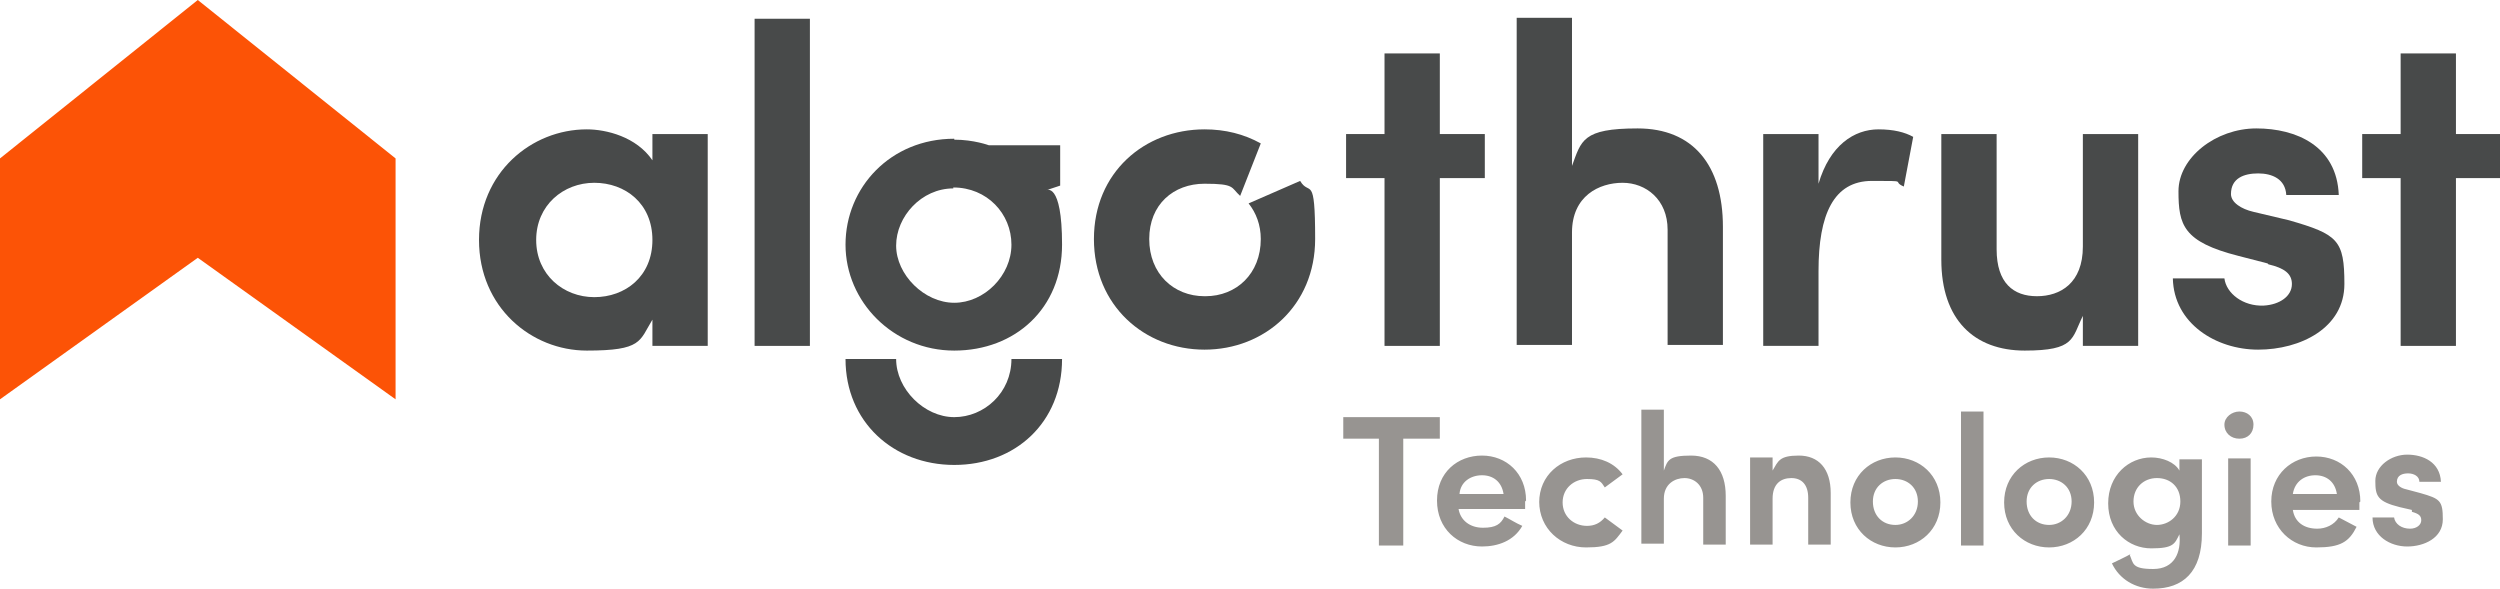
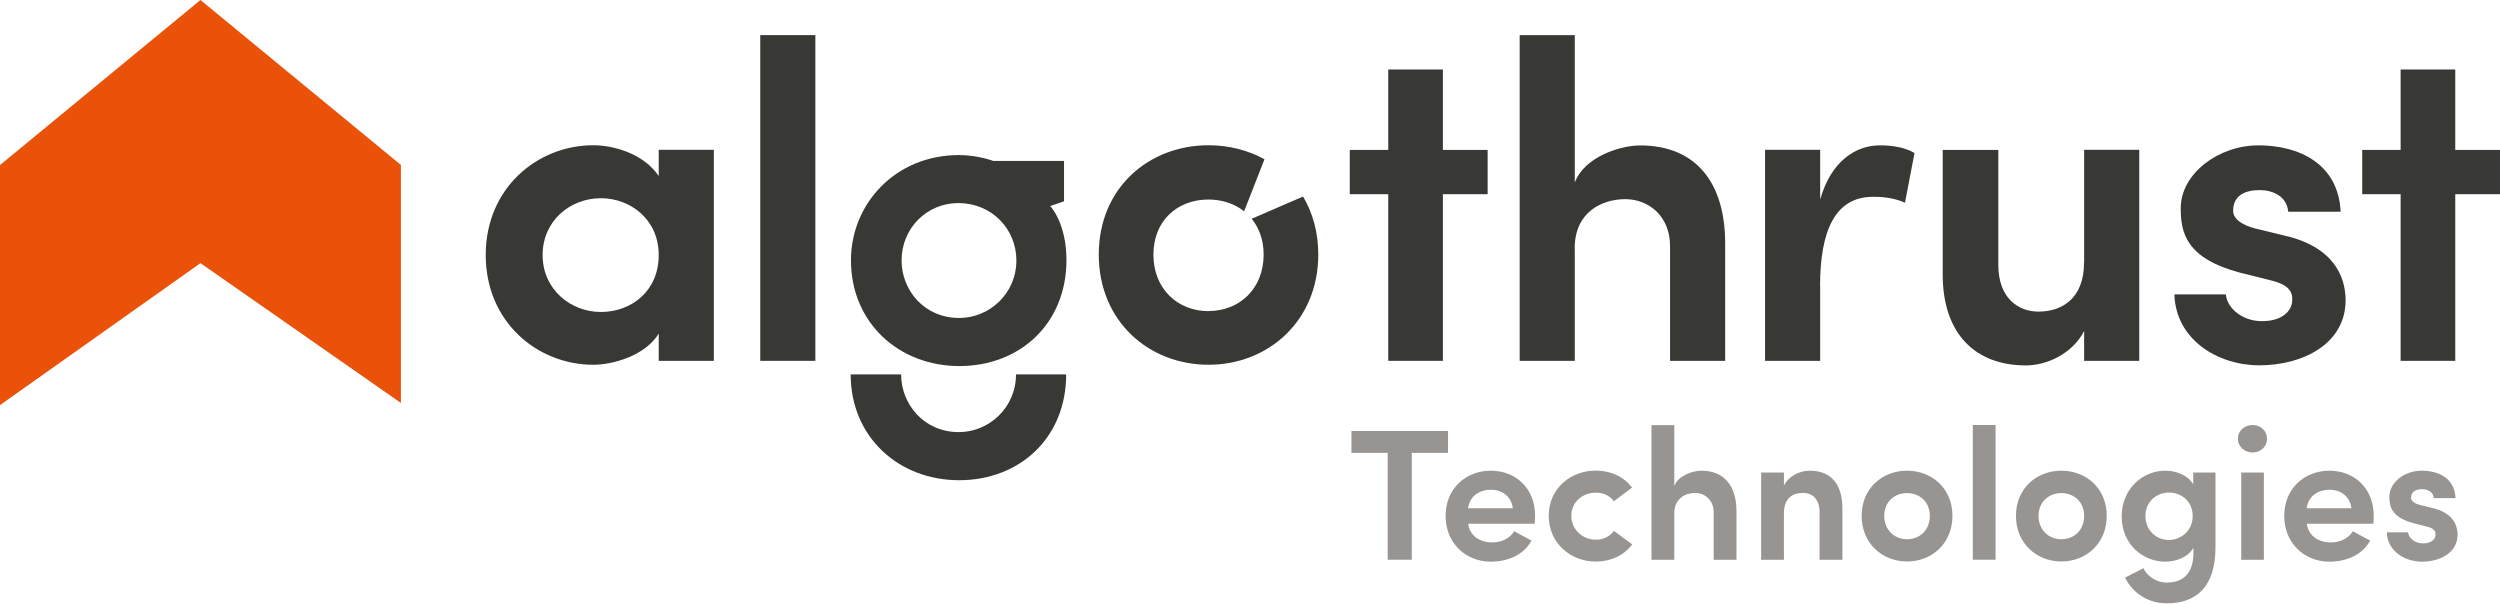
- <svg xmlns="http://www.w3.org/2000/svg" id="Layer_1" data-name="Layer 1" viewBox="0 0 266.7 62.8">
+ <svg xmlns="http://www.w3.org/2000/svg" id="Layer_1" data-name="Layer 1" viewBox="0 0 267.64 64.59">
  <defs>
    <style>
      .cls-1 {
-         fill: #979491;
+         fill: #e95208;
      }

-       .cls-1, .cls-2, .cls-3 {
+       .cls-2 {
        fill-rule: evenodd;
      }

-       .cls-2 {
-         fill: #fc5306;
+       .cls-2, .cls-3 {
+         fill: #383934;
      }

-       .cls-3, .cls-4 {
-         fill: #484a4a;
+       .cls-4 {
+         fill: #979491;
      }
    </style>
  </defs>
-   <path class="cls-3" d="M69.6,36.9h5.9V14.3h-5.9v2.8c-1.7-2.5-4.9-3.3-7-3.3-5.9,0-11.5,4.6-11.5,11.8s5.6,11.8,11.5,11.8,5.6-1,7-3.3v2.9h0v-.1ZM57.2,25.6c0-3.7,2.9-6.1,6.2-6.1s6.2,2.2,6.2,6.1-2.9,6.1-6.2,6.1-6.2-2.4-6.2-6.1Z" />
-   <rect class="cls-4" x="80.5" y="2" width="5.9" height="34.9" />
-   <path class="cls-3" d="M128.5,31.6c-3.3,0-5.9-2.4-5.9-6.1s2.6-5.9,5.9-5.9,2.8.4,3.8,1.3l2.2-5.6c-1.8-1-3.8-1.5-6-1.5-6.4,0-11.8,4.6-11.8,11.7s5.4,11.8,11.8,11.8,11.8-4.7,11.8-11.8-.6-4.5-1.6-6.2l-5.5,2.4c.8,1,1.3,2.3,1.3,3.8,0,3.7-2.6,6.1-5.9,6.1h-.1Z" />
-   <polygon class="cls-3" points="153.6 5.7 147.7 5.7 147.7 14.3 143.6 14.3 143.6 19 147.7 19 147.7 36.9 153.6 36.9 153.6 19 158.4 19 158.4 14.3 153.6 14.3 153.6 5.7" />
-   <path class="cls-3" d="M167.7,24.8c0-3.9,2.9-5.3,5.4-5.3s4.8,1.8,4.8,5v12.3h5.9v-12.6c0-6.6-3.2-10.5-9.1-10.5s-6,1.3-7,4V1.9h-5.9v34.9h5.9v-12h0Z" />
-   <path class="cls-3" d="M194,28.9c0-6,1.6-9.6,5.7-9.6s2,0,3.4.6l1-5.3c-.9-.5-2.1-.8-3.7-.8-2.6,0-5.2,1.7-6.4,5.8v-5.3h-5.9v22.6h5.9v-8h0Z" />
-   <path class="cls-3" d="M222.2,26.3c0,3.9-2.4,5.3-4.9,5.3s-4.3-1.4-4.3-5v-12.3h-5.9v13.4c0,6.4,3.5,9.7,8.9,9.7s5-1.3,6.2-3.7v3.2h5.9V14.3h-5.9v12h0Z" />
-   <path class="cls-3" d="M242,28.2c1.7.4,2.5,1,2.5,2.1,0,1.3-1.3,2.2-3,2.3-2.2.1-4-1.3-4.2-2.9h-5.5c.1,4.8,4.6,7.6,9.1,7.6s9.2-2.3,9.2-7-.7-5.3-5.9-6.8l-3.8-.9c-1.3-.3-2.4-1-2.4-1.9,0-1.7,1.4-2.2,2.9-2.2s2.9.6,3,2.3h5.6c-.2-5.2-4.5-7.1-8.8-7.1s-8.3,3.1-8.3,6.7.5,5.4,6.4,6.9l3.1.8h0l.1.1Z" />
-   <polygon class="cls-3" points="262 5.7 256.1 5.7 256.1 14.3 252 14.3 252 19 256.1 19 256.1 36.9 262 36.9 262 19 266.7 19 266.7 14.3 262 14.3 262 5.7" />
-   <path class="cls-3" d="M101.8,14.8c-6.8,0-11.6,5.2-11.6,11.3s5.1,11.3,11.6,11.3,11.5-4.5,11.5-11.3-1.7-5.8-1.7-5.8l1.5-.5v-4.3h-7.6s-1.6-.6-3.7-.6h0v-.1ZM101.7,20c3.6,0,6.2,2.8,6.2,6.1s-2.9,6.2-6.1,6.2-6.2-3-6.2-6.1,2.7-6.1,6.1-6.1h0v-.1Z" />
-   <path class="cls-3" d="M107.9,38.3c0,3.6-2.9,6.2-6.1,6.2s-6.2-3-6.2-6.2h-5.4c0,6.7,5.1,11.3,11.6,11.3s11.5-4.5,11.5-11.3h-5.4Z" />
-   <path class="cls-1" d="M143.2,46.8h3.9v11.4h2.6v-11.4h3.9v-2.3h-10.3v2.3h-.1ZM162.7,53.5v.8h-7.1c.2,1.2,1.2,2,2.6,2s1.9-.4,2.3-1.2c.6.3,1.2.7,1.9,1-.9,1.6-2.6,2.2-4.3,2.2-2.6,0-4.8-1.9-4.8-4.9s2.2-4.8,4.8-4.8,4.7,1.9,4.7,4.8h0l-.1.1ZM155.6,52.7h4.8c-.2-1.3-1.1-2-2.3-2s-2.3.7-2.4,2h-.1ZM164.2,53.5c0,2.9,2.3,4.9,5,4.9s3-.6,3.9-1.8l-1.9-1.4c-.5.6-1.1.9-1.9.9-1.4,0-2.6-1-2.6-2.5s1.2-2.5,2.6-2.5,1.5.3,1.9.9l1.9-1.4c-.9-1.2-2.3-1.8-3.9-1.8-2.7,0-5,1.9-5,4.8h0v-.1ZM177.5,53.2c0-1.6,1.2-2.2,2.2-2.2s2,.7,2,2.1v5h2.4v-5.2c0-2.7-1.3-4.3-3.7-4.3s-2.5.5-2.9,1.6v-6.5h-2.4v14.3h2.4v-4.9h0v.1ZM189.1,53.2c0-1.6.9-2.2,2-2.2s1.8.7,1.8,2.1v5h2.4v-5.5c0-2.6-1.3-4-3.4-4s-2.2.6-2.8,1.6v-1.4h-2.4v9.3h2.4v-4.9h0ZM202.2,56c-1.4,0-2.4-1-2.4-2.5s1.1-2.4,2.4-2.4,2.4.9,2.4,2.4-1.1,2.5-2.4,2.5h0ZM202.2,58.4c2.6,0,4.8-1.9,4.8-4.8s-2.2-4.8-4.8-4.8-4.8,1.9-4.8,4.8,2.2,4.8,4.8,4.8h0ZM209.2,58.2h2.4v-14.3h-2.4v14.3h0ZM218.6,56c-1.4,0-2.4-1-2.4-2.5s1.1-2.4,2.4-2.4,2.4.9,2.4,2.4-1.1,2.5-2.4,2.5h0ZM218.6,58.4c2.6,0,4.8-1.9,4.8-4.8s-2.2-4.8-4.8-4.8-4.8,1.9-4.8,4.8,2.2,4.8,4.8,4.8h0ZM232.6,53.5c0,1.6-1.3,2.5-2.5,2.5s-2.5-1-2.5-2.5,1.1-2.5,2.5-2.5,2.5.9,2.5,2.5h0ZM227.3,59.1c-.5.3-1.4.7-2,1,.8,1.7,2.5,2.7,4.4,2.7,3.2,0,5.2-1.8,5.2-5.9v-7.9h-2.4v1.2c-.5-.9-1.8-1.4-3-1.4-2.4,0-4.6,1.9-4.6,4.9s2.2,4.8,4.6,4.8,2.5-.5,3-1.5c.2,1.9-.5,3.7-2.8,3.7s-2.1-.6-2.5-1.5h0l.1-.1ZM240.1,48.9h-2.4v9.3h2.4v-9.3h0ZM237.3,45.3c0,.9.7,1.5,1.6,1.5s1.5-.6,1.5-1.5-.7-1.4-1.5-1.4-1.6.6-1.6,1.4h0ZM251.8,53.5c0-2.9-2.1-4.8-4.7-4.8s-4.8,1.9-4.8,4.8,2.2,4.9,4.8,4.9,3.5-.6,4.3-2.2c-.6-.3-1.3-.7-1.9-1-.5.8-1.4,1.2-2.3,1.2-1.4,0-2.4-.7-2.6-2h7.1v-.8h0l.1-.1ZM244.6,52.7c.2-1.3,1.2-2,2.4-2s2.1.7,2.3,2h-4.8.1ZM257.3,54.6c.7.2,1,.4,1,.9s-.5.9-1.2.9c-.9,0-1.6-.5-1.7-1.2h-2.3c0,2,1.9,3.1,3.7,3.1s3.8-.9,3.8-2.9-.3-2.2-2.4-2.8l-1.5-.4c-.5-.1-1-.4-1-.8,0-.7.6-.9,1.2-.9s1.2.3,1.2.9h2.3c-.1-2.1-1.9-2.9-3.6-2.9s-3.4,1.2-3.4,2.8.2,2.2,2.6,2.8l1.3.3h0v.2Z" />
-   <polygon class="cls-2" points="0 42.6 0 16.9 21.1 0 42.2 16.9 42.2 42.6 21.1 27.5 0 42.6" />
+   <g>
+     <path class="cls-2" d="M70.52,38.63h5.9v-22.59h-5.9v2.8c-1.69-2.47-4.93-3.29-7.01-3.29-5.95,0-11.51,4.55-11.51,11.75s5.56,11.75,11.51,11.75c2.18,0,5.61-1.02,7.01-3.34v2.9h0ZM58.09,27.31c0-3.68,2.95-6.09,6.24-6.09,3.1,0,6.19,2.22,6.19,6.09s-2.95,6.09-6.19,6.09-6.24-2.42-6.24-6.09Z" />
+     <rect class="cls-3" x="81.39" y="3.76" width="5.9" height="34.87" />
+     <path class="cls-2" d="M129.38,33.31c-3.29,0-5.9-2.37-5.9-6.05s2.61-5.9,5.9-5.9c1.46,0,2.79.45,3.81,1.26l2.18-5.57c-1.76-.97-3.82-1.5-5.99-1.5-6.38,0-11.75,4.55-11.75,11.7s5.37,11.8,11.75,11.8,11.75-4.69,11.75-11.8c0-2.38-.6-4.48-1.63-6.21l-5.5,2.38c.8.98,1.28,2.28,1.28,3.83,0,3.68-2.61,6.05-5.9,6.05Z" />
+     <polygon class="cls-2" points="154.47 7.44 148.62 7.44 148.62 16.05 144.5 16.05 144.5 20.79 148.62 20.79 148.62 38.63 154.47 38.63 154.47 20.79 159.26 20.79 159.26 16.05 154.47 16.05 154.47 7.44" />
+     <path class="cls-2" d="M168.58,26.59c0-3.92,2.95-5.27,5.42-5.27s4.79,1.79,4.79,5.03v12.28h5.9v-12.57c0-6.63-3.24-10.49-9.09-10.49-2.22,0-6,1.26-7.01,3.97V3.76h-5.9v34.87h5.9v-12.04Z" />
+     <path class="cls-2" d="M194.85,30.65c0-6,1.64-9.58,5.66-9.58.58,0,2.03,0,3.43.63l1.02-5.32c-.92-.53-2.13-.82-3.72-.82-2.56,0-5.22,1.69-6.38,5.8v-5.32h-5.9v22.59h5.9v-7.98Z" />
+     <path class="cls-2" d="M223.11,28.09c0,3.92-2.42,5.27-4.88,5.27-2.08,0-4.3-1.35-4.3-5.03v-12.28h-5.95v13.35c0,6.38,3.53,9.72,8.9,9.72,2.27,0,4.98-1.26,6.24-3.68v3.19h5.9v-22.59h-5.9v12.04Z" />
+     <path class="cls-2" d="M242.93,29.97c1.69.39,2.51.97,2.47,2.13,0,1.31-1.26,2.22-2.95,2.27-2.18.15-4.01-1.26-4.16-2.85h-5.51c.15,4.84,4.64,7.59,9.09,7.59,4.69,0,9.24-2.32,9.24-6.96,0-1.84-.68-5.32-5.9-6.77l-3.77-.92c-1.31-.34-2.37-.97-2.37-1.89,0-1.69,1.35-2.22,2.85-2.22,1.35,0,2.9.63,3.05,2.32h5.61c-.24-5.17-4.5-7.11-8.8-7.11s-8.32,3.05-8.32,6.72c0,2.61.53,5.37,6.38,6.92l3.1.77Z" />
+     <polygon class="cls-2" points="262.85 7.44 257 7.44 257 16.05 252.89 16.05 252.89 20.79 257 20.79 257 38.63 262.85 38.63 262.85 20.79 267.64 20.79 267.64 16.05 262.85 16.05 262.85 7.44" />
+     <path class="cls-2" d="M102.66,16.6c-6.83,0-11.56,5.25-11.56,11.26,0,6.71,5.14,11.33,11.61,11.33s11.46-4.54,11.46-11.34c0-4.01-1.74-5.79-1.74-5.79l1.48-.51v-4.32h-7.57s-1.64-.63-3.69-.63h0ZM102.6,21.74c3.57,0,6.21,2.78,6.21,6.14,0,3.56-2.9,6.16-6.11,6.16-3.79,0-6.18-3-6.18-6.15,0-3.45,2.69-6.15,6.08-6.15h0Z" />
+     <path class="cls-2" d="M108.77,40.08c0,3.56-2.9,6.18-6.11,6.18-3.79,0-6.19-3.03-6.19-6.18h-5.4c0,6.71,5.14,11.33,11.61,11.33s11.46-4.52,11.46-11.33h-5.37Z" />
+     <path class="cls-1" d="M21.46,0c7.15,5.89,14.3,11.77,21.46,17.66v25.48c-7.15-4.99-14.3-9.98-21.46-14.97-7.15,5.07-14.3,10.13-21.46,15.2v-25.7C7.15,11.77,14.3,5.89,21.46,0Z" />
+   </g>
+   <g>
+     <path class="cls-4" d="M144.68,46.14h10.34v2.34h-3.88v11.44h-2.58v-11.44h-3.88v-2.34Z" />
+     <path class="cls-4" d="M164.3,56.07h-7.12c.16,1.26,1.2,2,2.58,2,.94,0,1.88-.4,2.34-1.2.58.32,1.24.68,1.86,1-.86,1.6-2.64,2.26-4.36,2.26-2.66,0-4.84-1.96-4.84-4.9s2.18-4.84,4.84-4.84,4.74,1.88,4.74,4.84c0,.24-.02.62-.04.84ZM161.96,54.41c-.18-1.28-1.14-1.98-2.34-1.98-1.28,0-2.28.7-2.46,1.98h4.8Z" />
+     <path class="cls-4" d="M170.84,50.38c1.58,0,3,.64,3.88,1.82l-1.94,1.46c-.46-.62-1.16-.92-1.94-.92-1.36,0-2.62.96-2.62,2.48s1.26,2.56,2.62,2.56c.78,0,1.48-.32,1.94-.94l1.96,1.44c-.88,1.18-2.3,1.84-3.9,1.84-2.68,0-5.04-1.96-5.04-4.9s2.36-4.84,5.04-4.84Z" />
+     <path class="cls-4" d="M179.24,59.93h-2.44v-14.42h2.44v6.52c.42-1.12,1.98-1.64,2.9-1.64,2.42,0,3.76,1.6,3.76,4.34v5.2h-2.44v-5.08c0-1.34-.98-2.08-1.98-2.08s-2.24.56-2.24,2.18v4.98Z" />
+     <path class="cls-4" d="M190.98,59.93h-2.44v-9.34h2.44v1.38c.54-1.02,1.68-1.58,2.78-1.58,2.18,0,3.48,1.36,3.48,4.02v5.52h-2.44v-5.08c0-1.36-.72-2.08-1.78-2.08-1.12,0-2.04.56-2.04,2.18v4.98Z" />
+     <path class="cls-4" d="M199.3,55.23c0-2.96,2.22-4.84,4.86-4.84s4.86,1.88,4.86,4.84-2.22,4.88-4.86,4.88-4.86-1.94-4.86-4.88ZM206.6,55.23c0-1.5-1.08-2.44-2.44-2.44s-2.44.94-2.44,2.44,1.08,2.5,2.44,2.5,2.44-.98,2.44-2.5Z" />
+     <path class="cls-4" d="M211.2,45.5h2.44v14.42h-2.44v-14.42Z" />
+     <path class="cls-4" d="M215.82,55.23c0-2.96,2.22-4.84,4.86-4.84s4.86,1.88,4.86,4.84-2.22,4.88-4.86,4.88-4.86-1.94-4.86-4.88ZM223.12,55.23c0-1.5-1.08-2.44-2.44-2.44s-2.44.94-2.44,2.44,1.08,2.5,2.44,2.5,2.44-.98,2.44-2.5Z" />
+     <path class="cls-4" d="M231.96,62.37c2.36,0,3-1.76,2.84-3.72-.48.94-1.78,1.48-2.98,1.48-2.44,0-4.68-1.88-4.68-4.84s2.24-4.9,4.68-4.9c1.22,0,2.44.52,2.98,1.46v-1.26h2.38v8c0,4.16-1.98,6-5.22,6-1.94,0-3.64-1.06-4.46-2.76.54-.26,1.44-.74,1.98-1,.4.94,1.5,1.54,2.48,1.54ZM232.2,52.73c-1.36,0-2.52,1-2.52,2.52s1.16,2.56,2.52,2.56c1.26,0,2.54-.98,2.54-2.56s-1.2-2.52-2.54-2.52Z" />
+     <path class="cls-4" d="M241.16,45.5c.86,0,1.54.64,1.54,1.46,0,.86-.68,1.48-1.54,1.48s-1.58-.62-1.58-1.48.72-1.46,1.58-1.46ZM242.36,59.93h-2.42v-9.34h2.42v9.34Z" />
+     <path class="cls-4" d="M254.08,56.07h-7.12c.16,1.26,1.2,2,2.58,2,.94,0,1.88-.4,2.34-1.2.58.32,1.24.68,1.86,1-.86,1.6-2.64,2.26-4.36,2.26-2.66,0-4.84-1.96-4.84-4.9s2.18-4.84,4.84-4.84,4.74,1.88,4.74,4.84c0,.24-.02.62-.04.84ZM251.74,54.41c-.18-1.28-1.14-1.98-2.34-1.98-1.28,0-2.28.7-2.46,1.98h4.8Z" />
+     <path class="cls-4" d="M258.44,56.03c-2.42-.64-2.64-1.78-2.64-2.86,0-1.52,1.6-2.78,3.44-2.78s3.54.8,3.64,2.94h-2.32c-.06-.7-.7-.96-1.26-.96-.62,0-1.18.22-1.18.92,0,.38.44.64.98.78l1.56.38c2.16.6,2.44,2.04,2.44,2.8,0,1.92-1.88,2.88-3.82,2.88-1.84,0-3.7-1.14-3.76-3.14h2.28c.06.66.82,1.24,1.72,1.18.7-.02,1.22-.4,1.22-.94.02-.48-.32-.72-1.02-.88l-1.28-.32Z" />
+   </g>
</svg>
